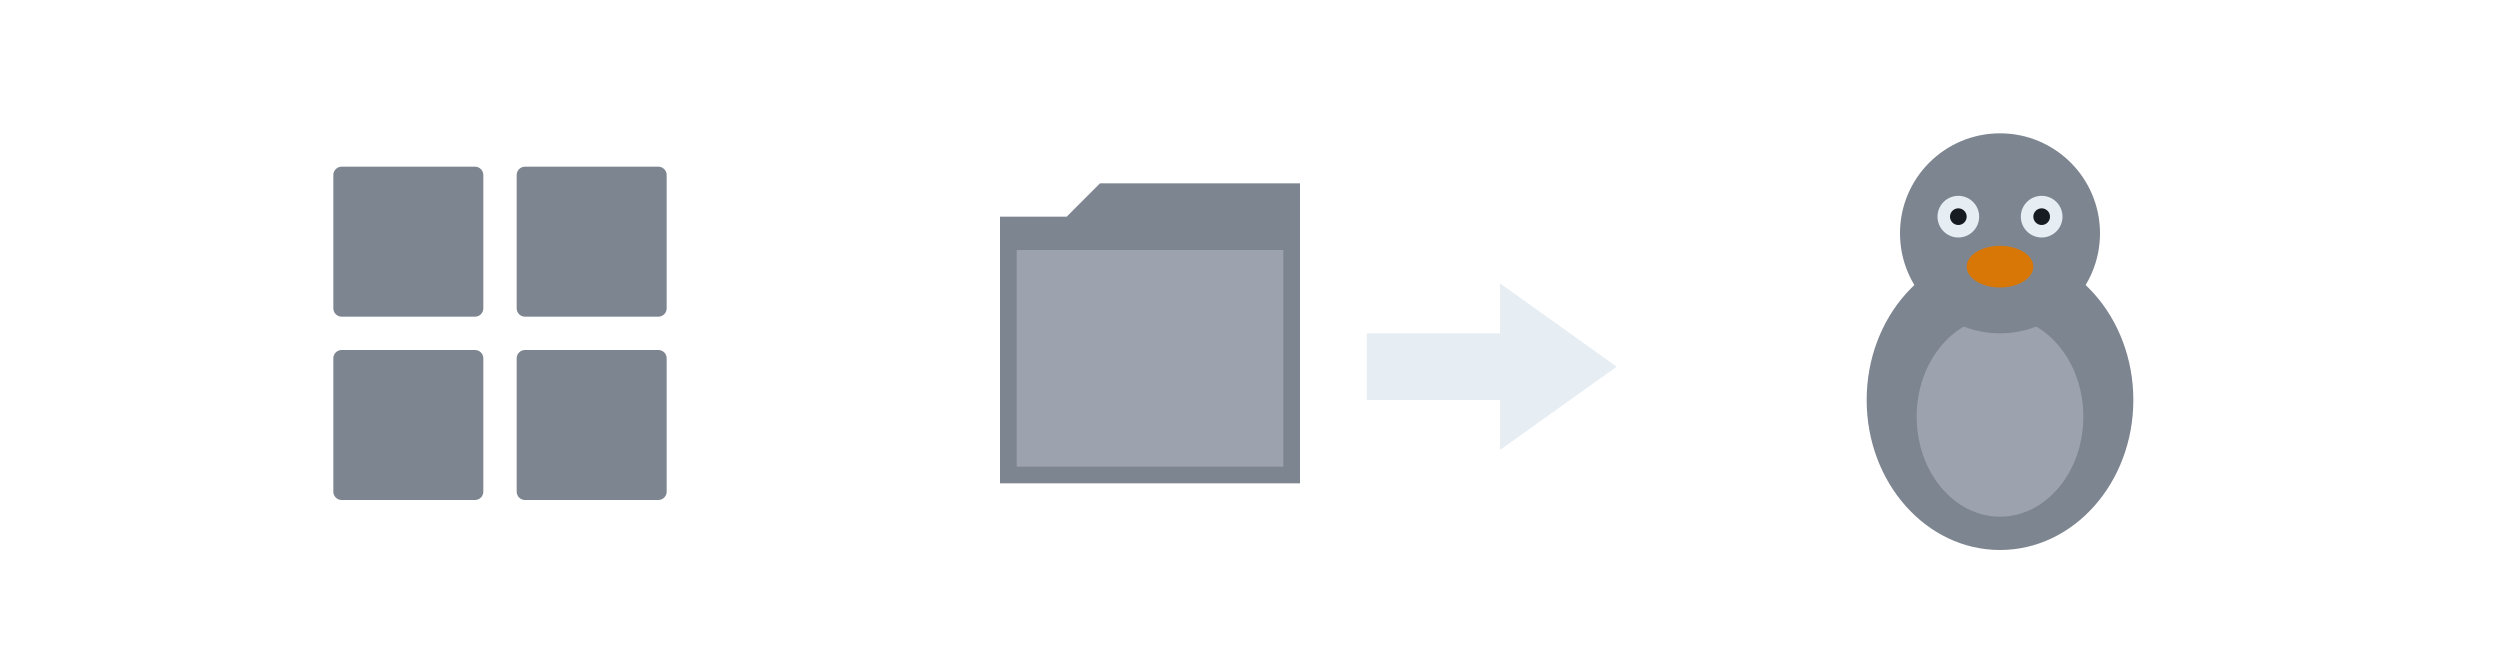
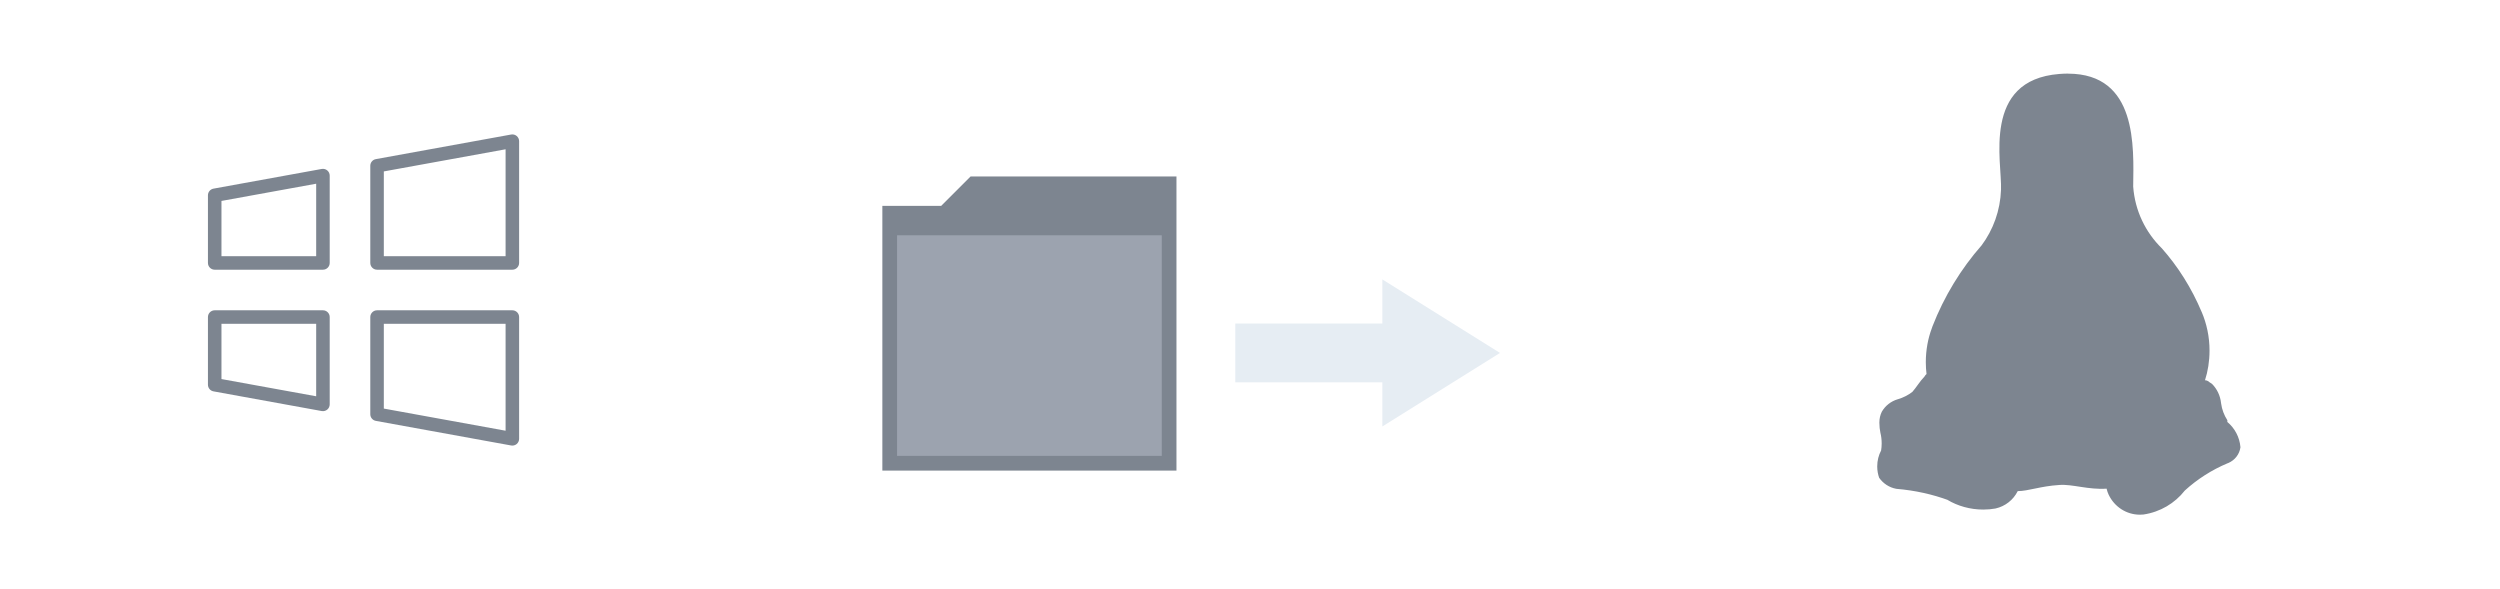
- <svg xmlns="http://www.w3.org/2000/svg" viewBox="0 0 300 80">
-   <g transform="translate(40, 20)">
-     <rect x="0" y="0" width="18" height="18" fill="#7d8590" rx="1" />
-     <rect x="22" y="0" width="18" height="18" fill="#7d8590" rx="1" />
-     <rect x="0" y="22" width="18" height="18" fill="#7d8590" rx="1" />
-     <rect x="22" y="22" width="18" height="18" fill="#7d8590" rx="1" />
+ <svg xmlns="http://www.w3.org/2000/svg" viewBox="0 0 340 80">
+   <g transform="translate(20, 10) scale(0.23)" fill="#7d8590">
+     <path d="M216,140H136a4,4,0,0,0-4,4v57.455a4,4,0,0,0,3.285,3.936l80,14.545A4,4,0,0,0,220,216V144A4,4,0,0,0,216,140Zm-4,71.207-72-13.091V148h72ZM104,140H40a4,4,0,0,0-4,4v40a4,4,0,0,0,3.285,3.936l64,11.637A4,4,0,0,0,108,195.637V144A4,4,0,0,0,104,140Zm-4,50.844L44,180.662V148h56Zm118.563-153.915a4,4,0,0,0-3.278-.864l-80,14.545A4,4,0,0,0,132,54.545V112a4,4,0,0,0,4,4h80a4,4,0,0,0,4-4V40A4.001,4.001,0,0,0,218.563,36.929ZM212,108H140V57.884L212,44.793ZM103.285,56.428l-64,11.637A4,4,0,0,0,36,72v40a4,4,0,0,0,4,4h64a4,4,0,0,0,4-4V60.363a4,4,0,0,0-4.715-3.936ZM100,108H44V75.338l56-10.182Z" />
  </g>
-   <g transform="translate(120, 18)">
-     <path d="M0 8 L8 8 L12 4 L36 4 L36 40 L0 40 Z" fill="#7d8590" />
-     <path d="M2 12 L34 12 L34 38 L2 38 Z" fill="#9ca3af" />
-     <path d="M44 22 L60 22 L60 16 L74 26 L60 36 L60 30 L44 30 Z" fill="#e6edf3" />
+   <g transform="translate(120, 20)">
+     <path d="M0 8 L8 8 L12 4 L40 4 L40 44 L0 44 Z" fill="#7d8590" />
+     <path d="M2 12 L38 12 L38 42 L2 42 Z" fill="#9ca3af" />
+     <path d="M48 24 L68 24 L68 18 L84 28 L68 38 L68 32 L48 32 Z" fill="#e6edf3" />
  </g>
-   <g transform="translate(220, 16)">
-     <ellipse cx="20" cy="32" rx="16" ry="18" fill="#7d8590" />
-     <ellipse cx="20" cy="34" rx="10" ry="12" fill="#9ca3af" />
-     <circle cx="20" cy="12" r="12" fill="#7d8590" />
-     <circle cx="15" cy="10" r="2.5" fill="#e6edf3" />
-     <circle cx="25" cy="10" r="2.5" fill="#e6edf3" />
-     <circle cx="15" cy="10" r="1" fill="#161b22" />
-     <circle cx="25" cy="10" r="1" fill="#161b22" />
-     <ellipse cx="20" cy="16" rx="4" ry="2.5" fill="#d97706" />
+   <g transform="translate(248, 8) scale(2)" fill="#7d8590">
+     <path d="M16.63 1.004c-0.194 0-0.394 0.010-0.6 0.026-5.281 0.416-3.88 6.007-3.961 7.87-0.050 1.426-0.534 2.729-1.325 3.792l0.013-0.018c-1.407 1.602-2.555 3.474-3.351 5.523l-0.043 0.127c-0.258 0.685-0.408 1.476-0.408 2.302 0 0.285 0.018 0.566 0.052 0.841l-0.003-0.033c-0.056 0.046-0.103 0.102-0.136 0.166l-0.001 0.003c-0.325 0.335-0.562 0.75-0.829 1.048-0.283 0.217-0.615 0.388-0.975 0.494l-0.021 0.005c-0.464 0.139-0.842 0.442-1.075 0.841l-0.005 0.009c-0.104 0.212-0.165 0.461-0.165 0.725 0 0.010 0 0.019 0 0.029l-0-0.001c0.002 0.238 0.026 0.469 0.073 0.693l-0.004-0.023c0.056 0.219 0.088 0.471 0.088 0.73 0 0.17-0.014 0.337-0.041 0.5l0.002-0.018c-0.167 0.313-0.264 0.685-0.264 1.080 0 0.278 0.048 0.544 0.137 0.791l-0.005-0.016c0.273 0.388 0.686 0.662 1.164 0.749l0.011 0.002c1.274 0.107 2.451 0.373 3.561 0.78l-0.094-0.030c0.698 0.415 1.539 0.66 2.436 0.66 0.294 0 0.582-0.026 0.862-0.077l-0.029 0.004c0.667-0.151 1.211-0.586 1.504-1.169l0.006-0.013c0.734-0.004 1.537-0.336 2.824-0.417 0.873-0.072 1.967 0.334 3.22 0.25 0.037 0.159 0.086 0.298 0.148 0.429l-0.006-0.013 0.004 0.004c0.384 0.804 1.19 1.35 2.124 1.35 0.081 0 0.161-0.004 0.24-0.012l-0.010 0.001c1.151-0.17 2.139-0.768 2.813-1.623l0.007-0.009c0.843-0.768 1.827-1.401 2.905-1.853l0.067-0.025c0.432-0.191 0.742-0.585 0.81-1.059l0.001-0.007c-0.059-0.694-0.392-1.299-0.888-1.716l-0.004-0.003v-0.121l-0.004-0.004c-0.214-0.33-0.364-0.722-0.421-1.142l-0.002-0.015c-0.053-0.513-0.278-0.966-0.615-1.307l0 0h-0.004c-0.074-0.067-0.154-0.084-0.235-0.169-0.066-0.047-0.148-0.076-0.237-0.080l-0.001-0c0.195-0.602 0.308-1.294 0.308-2.013 0-0.94-0.193-1.835-0.541-2.647l0.017 0.044c-0.704-1.672-1.619-3.111-2.732-4.369l0.014 0.017c-1.105-1.082-1.828-2.551-1.948-4.187l-0.001-0.021c0.033-2.689 0.295-7.664-4.429-7.671z" />
  </g>
</svg>
